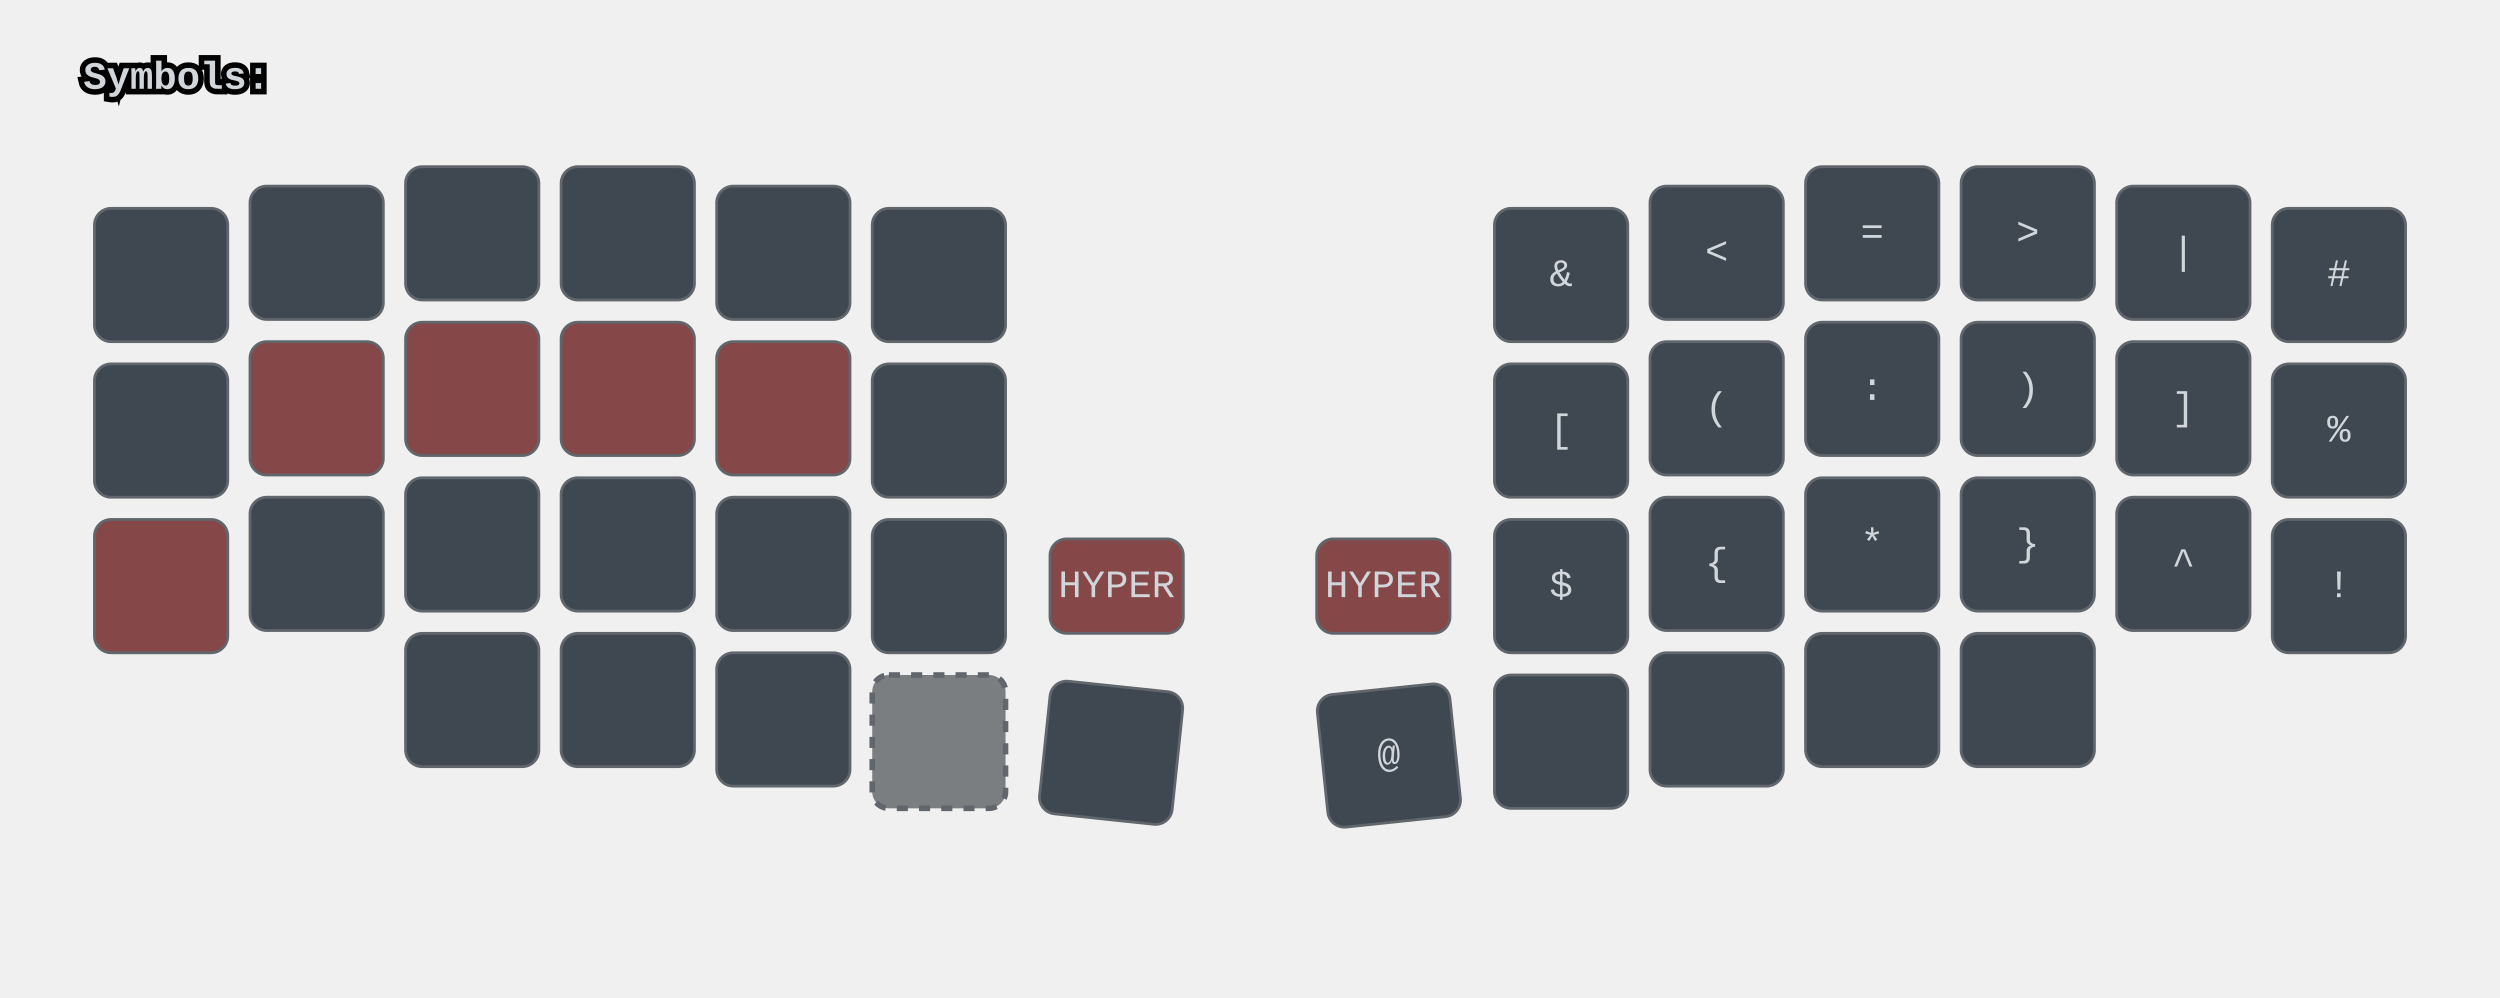
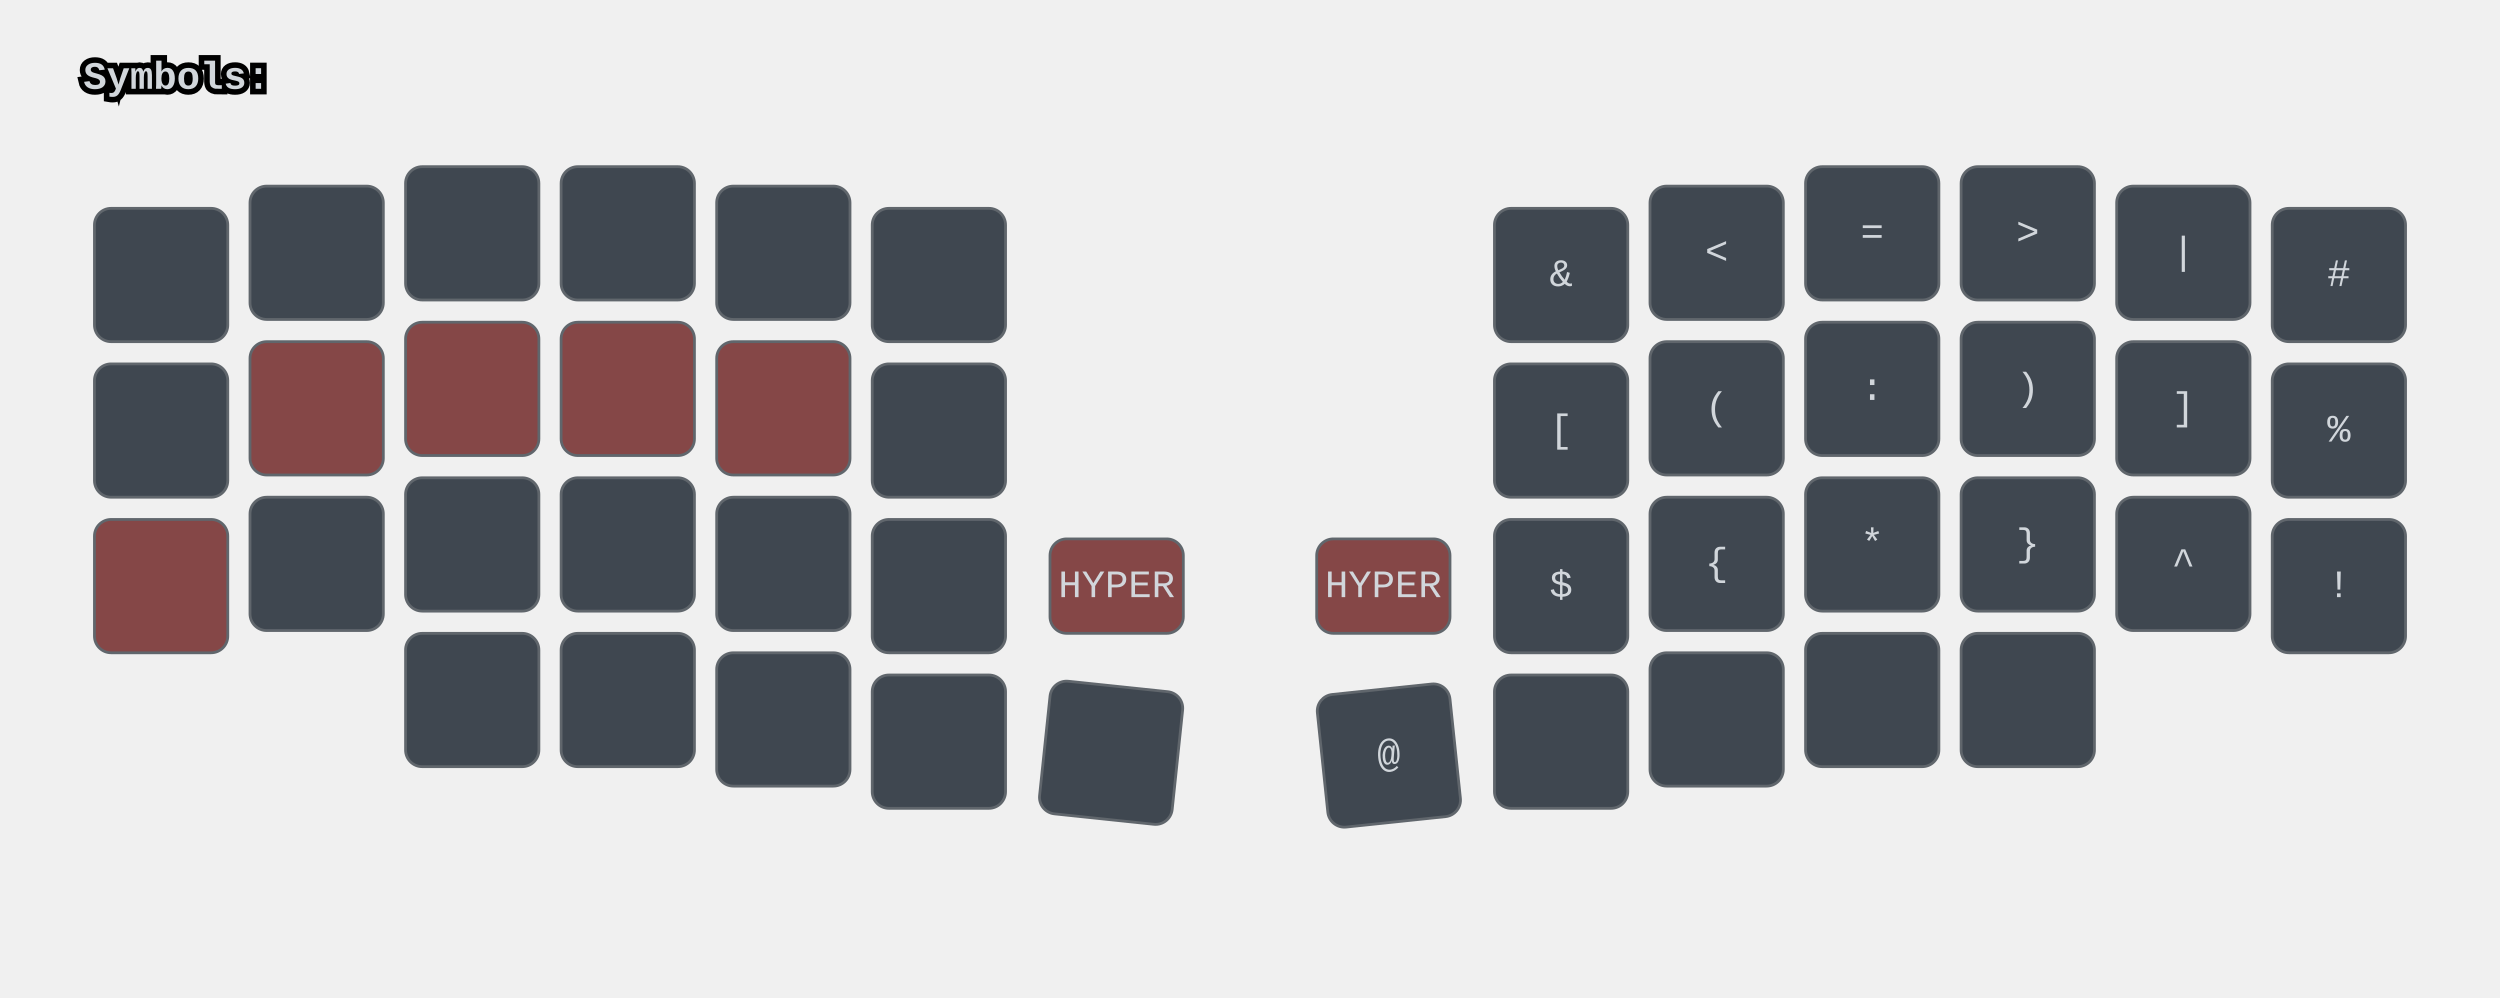
<svg xmlns="http://www.w3.org/2000/svg" xmlns:xlink="http://www.w3.org/1999/xlink" width="900" height="359" viewBox="0 0 900 359" class="keymap">
  <defs>/* start glyphs */
<svg id="mdi:apple-keyboard-caps">
      <svg id="mdi-apple-keyboard-caps" viewBox="0 0 24 24">
        <path d="M15,14V8H17.17L12,2.83L6.83,8H9V14H15M12,0L22,10H17V16H7V10H2L12,0M7,18H17V24H7V18M15,20H9V22H15V20Z" />
      </svg>
    </svg>
    <svg id="mdi:apple-keyboard-command">
      <svg id="mdi-apple-keyboard-command" viewBox="0 0 24 24">
        <path d="M6,2A4,4 0 0,1 10,6V8H14V6A4,4 0 0,1 18,2A4,4 0 0,1 22,6A4,4 0 0,1 18,10H16V14H18A4,4 0 0,1 22,18A4,4 0 0,1 18,22A4,4 0 0,1 14,18V16H10V18A4,4 0 0,1 6,22A4,4 0 0,1 2,18A4,4 0 0,1 6,14H8V10H6A4,4 0 0,1 2,6A4,4 0 0,1 6,2M16,18A2,2 0 0,0 18,20A2,2 0 0,0 20,18A2,2 0 0,0 18,16H16V18M14,10H10V14H14V10M6,16A2,2 0 0,0 4,18A2,2 0 0,0 6,20A2,2 0 0,0 8,18V16H6M8,6A2,2 0 0,0 6,4A2,2 0 0,0 4,6A2,2 0 0,0 6,8H8V6M18,8A2,2 0 0,0 20,6A2,2 0 0,0 18,4A2,2 0 0,0 16,6V8H18Z" />
      </svg>
    </svg>
    <svg id="mdi:apple-keyboard-control">
      <svg id="mdi-apple-keyboard-control" viewBox="0 0 24 24">
        <path d="M19.78,11.78L18.36,13.19L12,6.83L5.64,13.19L4.22,11.78L12,4L19.78,11.78Z" />
      </svg>
    </svg>
    <svg id="mdi:apple-keyboard-option">
      <svg id="mdi-apple-keyboard-option" viewBox="0 0 24 24">
        <path d="M3,4H9.11L16.15,18H21V20H14.88L7.84,6H3V4M14,4H21V6H14V4Z" />
      </svg>
    </svg>
    <svg id="mdi:apple-keyboard-shift">
      <svg id="mdi-apple-keyboard-shift" viewBox="0 0 24 24">
        <path d="M15,18V12H17.17L12,6.83L6.83,12H9V18H15M12,4L22,14H17V20H7V14H2L12,4Z" />
      </svg>
    </svg>
    <svg id="mdi:backspace">
      <svg id="mdi-backspace" viewBox="0 0 24 24">
        <path d="M22,3H7C6.31,3 5.77,3.35 5.41,3.88L0,12L5.41,20.11C5.77,20.64 6.31,21 7,21H22A2,2 0 0,0 24,19V5A2,2 0 0,0 22,3M19,15.59L17.59,17L14,13.41L10.41,17L9,15.59L12.59,12L9,8.41L10.41,7L14,10.59L17.59,7L19,8.41L15.41,12" />
      </svg>
    </svg>
    <svg id="mdi:backspace-reverse">
      <svg id="mdi-backspace-reverse" viewBox="0 0 24 24">
        <path d="M2,21H17C17.7,21 18.2,20.6 18.6,20.1L24,12L18.6,3.9C18.2,3.4 17.7,3 17,3H2A2,2 0 0,0 0,5V19A2,2 0 0,0 2,21M5,8.4L6.4,7L10,10.6L13.6,7L15,8.4L11.4,12L15,15.6L13.6,17L10,13.4L6.4,17L5,15.6L8.6,12" />
      </svg>
    </svg>
    <svg id="mdi:bluetooth-connect">
      <svg id="mdi-bluetooth-connect" viewBox="0 0 24 24">
        <path d="M19,10L17,12L19,14L21,12M14.88,16.29L13,18.17V14.41M13,5.83L14.88,7.71L13,9.58M17.71,7.71L12,2H11V9.58L6.41,5L5,6.41L10.59,12L5,17.58L6.41,19L11,14.41V22H12L17.71,16.29L13.41,12M7,12L5,10L3,12L5,14L7,12Z" />
      </svg>
    </svg>
    <svg id="mdi:bluetooth-off">
      <svg id="mdi-bluetooth-off" viewBox="0 0 24 24">
        <path d="M13,5.83L14.88,7.71L13.28,9.31L14.69,10.72L17.71,7.7L12,2H11V7.03L13,9.03M5.41,4L4,5.41L10.59,12L5,17.59L6.41,19L11,14.41V22H12L16.29,17.71L18.59,20L20,18.59M13,18.17V14.41L14.88,16.29" />
      </svg>
    </svg>
    <svg id="mdi:brightness-5">
      <svg id="mdi-brightness-5" viewBox="0 0 24 24">
        <path d="M12,18A6,6 0 0,1 6,12A6,6 0 0,1 12,6A6,6 0 0,1 18,12A6,6 0 0,1 12,18M20,15.31L23.31,12L20,8.69V4H15.31L12,0.69L8.69,4H4V8.69L0.69,12L4,15.31V20H8.69L12,23.31L15.31,20H20V15.31Z" />
      </svg>
    </svg>
    <svg id="mdi:brightness-7">
      <svg id="mdi-brightness-7" viewBox="0 0 24 24">
        <path d="M12,8A4,4 0 0,0 8,12A4,4 0 0,0 12,16A4,4 0 0,0 16,12A4,4 0 0,0 12,8M12,18A6,6 0 0,1 6,12A6,6 0 0,1 12,6A6,6 0 0,1 18,12A6,6 0 0,1 12,18M20,8.69V4H15.31L12,0.69L8.69,4H4V8.69L0.69,12L4,15.31V20H8.69L12,23.31L15.31,20H20V15.31L23.31,12L20,8.69Z" />
      </svg>
    </svg>
    <svg id="mdi:code-block-tags">
      <svg id="mdi-code-block-tags" viewBox="0 0 24 24">
        <path d="M5.59 3.41L7 4.82L3.82 8L7 11.18L5.59 12.6L1 8L5.59 3.41M11.41 3.41L16 8L11.41 12.6L10 11.18L13.18 8L10 4.82L11.41 3.41M22 6V18C22 19.11 21.11 20 20 20H4C2.9 20 2 19.11 2 18V14H4V18H20V6H17.03V4H20C21.11 4 22 4.89 22 6Z" />
      </svg>
    </svg>
    <svg id="mdi:content-copy">
      <svg id="mdi-content-copy" viewBox="0 0 24 24">
        <path d="M19,21H8V7H19M19,5H8A2,2 0 0,0 6,7V21A2,2 0 0,0 8,23H19A2,2 0 0,0 21,21V7A2,2 0 0,0 19,5M16,1H4A2,2 0 0,0 2,3V17H4V3H16V1Z" />
      </svg>
    </svg>
    <svg id="mdi:content-cut">
      <svg id="mdi-content-cut" viewBox="0 0 24 24">
        <path d="M19,3L13,9L15,11L22,4V3M12,12.5A0.5,0.5 0 0,1 11.5,12A0.5,0.5 0 0,1 12,11.5A0.5,0.5 0 0,1 12.5,12A0.5,0.5 0 0,1 12,12.5M6,20A2,2 0 0,1 4,18C4,16.89 4.9,16 6,16A2,2 0 0,1 8,18C8,19.11 7.1,20 6,20M6,8A2,2 0 0,1 4,6C4,4.89 4.9,4 6,4A2,2 0 0,1 8,6C8,7.11 7.1,8 6,8M9.64,7.64C9.87,7.14 10,6.59 10,6A4,4 0 0,0 6,2A4,4 0 0,0 2,6A4,4 0 0,0 6,10C6.59,10 7.14,9.87 7.64,9.64L10,12L7.64,14.36C7.14,14.13 6.59,14 6,14A4,4 0 0,0 2,18A4,4 0 0,0 6,22A4,4 0 0,0 10,18C10,17.41 9.87,16.86 9.64,16.36L12,14L19,21H22V20L9.64,7.64Z" />
      </svg>
    </svg>
    <svg id="mdi:content-paste">
      <svg id="mdi-content-paste" viewBox="0 0 24 24">
        <path d="M19,20H5V4H7V7H17V4H19M12,2A1,1 0 0,1 13,3A1,1 0 0,1 12,4A1,1 0 0,1 11,3A1,1 0 0,1 12,2M19,2H14.82C14.4,0.84 13.3,0 12,0C10.7,0 9.6,0.84 9.18,2H5A2,2 0 0,0 3,4V20A2,2 0 0,0 5,22H19A2,2 0 0,0 21,20V4A2,2 0 0,0 19,2Z" />
      </svg>
    </svg>
    <svg id="mdi:dock-window">
      <svg id="mdi-dock-window" viewBox="0 0 24 24">
        <path d="M18 18V20H4A2 2 0 0 1 2 18V8H4V18M22 6V14A2 2 0 0 1 20 16H8A2 2 0 0 1 6 14V6A2 2 0 0 1 8 4H20A2 2 0 0 1 22 6M20 6H8V14H20Z" />
      </svg>
    </svg>
    <svg id="mdi:folder-search-outline">
      <svg id="mdi-folder-search-outline" viewBox="0 0 24 24">
        <path d="M16.5,12C19,12 21,14 21,16.5C21,17.38 20.75,18.21 20.31,18.9L23.39,22L22,23.39L18.88,20.32C18.19,20.75 17.37,21 16.5,21C14,21 12,19 12,16.5C12,14 14,12 16.5,12M16.5,14A2.5,2.5 0 0,0 14,16.5A2.5,2.5 0 0,0 16.5,19A2.5,2.5 0 0,0 19,16.5A2.5,2.5 0 0,0 16.5,14M19,8H3V18H10.17C10.34,18.72 10.63,19.39 11,20H3C1.89,20 1,19.1 1,18V6C1,4.89 1.89,4 3,4H9L11,6H19A2,2 0 0,1 21,8V11.81C20.42,11.26 19.75,10.81 19,10.5V8Z" />
      </svg>
    </svg>
    <svg id="mdi:format-letter-ends-with">
      <svg id="mdi-format-letter-ends-with" viewBox="0 0 24 24">
        <path d="M11.14 4L6.43 16H8.36L9.32 13.43H14.67L15.64 16H17.57L12.86 4M12 6.29L14.03 11.71H9.96M20 14V18H2V20H22V14Z" />
      </svg>
    </svg>
    <svg id="mdi:format-letter-starts-with">
      <svg id="mdi-format-letter-starts-with" viewBox="0 0 24 24">
        <path d="M11.14 4L6.43 16H8.36L9.32 13.43H14.67L15.64 16H17.57L12.86 4M12 6.29L14.03 11.71H9.96M4 18V15H2V20H22V18Z" />
      </svg>
    </svg>
    <svg id="mdi:format-pilcrow-arrow-left">
      <svg id="mdi-format-pilcrow-arrow-left" viewBox="0 0 24 24">
        <path d="M8,17V14L4,18L8,22V19H20V17M10,10V15H12V4H14V15H16V4H18V2H10A4,4 0 0,0 6,6A4,4 0 0,0 10,10Z" />
      </svg>
    </svg>
    <svg id="mdi:format-pilcrow-arrow-right">
      <svg id="mdi-format-pilcrow-arrow-right" viewBox="0 0 24 24">
        <path d="M21,18L17,14V17H5V19H17V22M9,10V15H11V4H13V15H15V4H17V2H9A4,4 0 0,0 5,6A4,4 0 0,0 9,10Z" />
      </svg>
    </svg>
    <svg id="mdi:keyboard-return">
      <svg id="mdi-keyboard-return" viewBox="0 0 24 24">
        <path d="M19,7V11H5.83L9.41,7.41L8,6L2,12L8,18L9.41,16.58L5.83,13H21V7H19Z" />
      </svg>
    </svg>
    <svg id="mdi:keyboard-space">
      <svg id="mdi-keyboard-space" viewBox="0 0 24 24">
        <path d="M3 15H5V19H19V15H21V19C21 20.1 20.1 21 19 21H5C3.9 21 3 20.1 3 19V15Z" />
      </svg>
    </svg>
    <svg id="mdi:keyboard-tab">
      <svg id="mdi-keyboard-tab" viewBox="0 0 24 24">
        <path d="M20,18H22V6H20M11.59,7.41L15.17,11H1V13H15.17L11.59,16.58L13,18L19,12L13,6L11.59,7.41Z" />
      </svg>
    </svg>
    <svg id="mdi:keyboard-variant">
      <svg id="mdi-keyboard-variant" viewBox="0 0 24 24">
        <path d="M6,16H18V18H6V16M6,13V15H2V13H6M7,15V13H10V15H7M11,15V13H13V15H11M14,15V13H17V15H14M18,15V13H22V15H18M2,10H5V12H2V10M19,12V10H22V12H19M18,12H16V10H18V12M8,12H6V10H8V12M12,12H9V10H12V12M15,12H13V10H15V12M2,9V7H4V9H2M5,9V7H7V9H5M8,9V7H10V9H8M11,9V7H13V9H11M14,9V7H16V9H14M17,9V7H22V9H17Z" />
      </svg>
    </svg>
    <svg id="mdi:lightbulb-off-outline">
      <svg id="mdi-lightbulb-off-outline" viewBox="0 0 24 24">
        <path d="M12,2C9.76,2 7.78,3.05 6.5,4.68L7.93,6.11C8.84,4.84 10.32,4 12,4A5,5 0 0,1 17,9C17,10.68 16.16,12.16 14.89,13.06L16.31,14.5C17.94,13.21 19,11.24 19,9A7,7 0 0,0 12,2M3.28,4L2,5.27L5.04,8.3C5,8.53 5,8.76 5,9C5,11.38 6.19,13.47 8,14.74V17A1,1 0 0,0 9,18H14.73L18.73,22L20,20.72L3.28,4M7.23,10.5L12.73,16H10V13.58C8.68,13 7.66,11.88 7.23,10.5M9,20V21A1,1 0 0,0 10,22H14A1,1 0 0,0 15,21V20H9Z" />
      </svg>
    </svg>
    <svg id="mdi:lightbulb-on-20">
      <svg id="mdi-lightbulb-on-20" viewBox="0 0 24 24">
        <path d="M1 11H4V13H1V11M4.9 3.5L3.5 4.9L5.6 7L7 5.6L4.9 3.5M13 1H11V4H13V1M20 11V13H23V11H20M10 22C10 22.6 10.4 23 11 23H13C13.6 23 14 22.6 14 22V21H10V22M19.1 3.5L17 5.6L18.4 7L20.5 4.9L19.1 3.5M18 12C18 14.2 16.8 16.2 15 17.2V19C15 19.6 14.6 20 14 20H10C9.4 20 9 19.6 9 19V17.2C7.2 16.2 6 14.2 6 12C6 8.7 8.7 6 12 6S18 8.7 18 12M16 12C16 9.79 14.21 8 12 8S8 9.79 8 12 9.79 16 12 16 16 14.21 16 12Z" />
      </svg>
    </svg>
    <svg id="mdi:lightbulb-on-90">
      <svg id="mdi-lightbulb-on-90" viewBox="0 0 24 24">
        <path d="M7 5.6L5.6 7L3.5 4.9L4.9 3.5L7 5.6M10 22C10 22.6 10.4 23 11 23H13C13.6 23 14 22.6 14 22V21H10V22M1 13H4V11H1V13M13 1H11V4H13V1M20 11V13H23V11H20M19.1 3.5L17 5.6L18.4 7L20.5 4.9L19.1 3.5M18 12C18 14.2 16.8 16.2 15 17.2V19C15 19.6 14.6 20 14 20H10C9.4 20 9 19.6 9 19V17.2C7.2 16.2 6 14.2 6 12C6 8.7 8.7 6 12 6S18 8.7 18 12M12 8C11 8 10.09 8.38 9.39 9H14.61C13.91 8.38 13 8 12 8Z" />
      </svg>
    </svg>
    <svg id="mdi:lock-outline">
      <svg id="mdi-lock-outline" viewBox="0 0 24 24">
        <path d="M12,17C10.89,17 10,16.1 10,15C10,13.89 10.89,13 12,13A2,2 0 0,1 14,15A2,2 0 0,1 12,17M18,20V10H6V20H18M18,8A2,2 0 0,1 20,10V20A2,2 0 0,1 18,22H6C4.89,22 4,21.1 4,20V10C4,8.89 4.89,8 6,8H7V6A5,5 0 0,1 12,1A5,5 0 0,1 17,6V8H18M12,3A3,3 0 0,0 9,6V8H15V6A3,3 0 0,0 12,3Z" />
      </svg>
    </svg>
    <svg id="mdi:mouse">
      <svg id="mdi-mouse" viewBox="0 0 24 24">
        <path d="M11,1.07C7.05,1.56 4,4.92 4,9H11M4,15A8,8 0 0,0 12,23A8,8 0 0,0 20,15V11H4M13,1.07V9H20C20,4.92 16.94,1.56 13,1.07Z" />
      </svg>
    </svg>
    <svg id="mdi:mouse-left-click-outline">
      <svg id="mdi-mouse-left-click-outline" viewBox="0 0 24 24">
        <path d="M13 9V1.07C13.7 1.16 14.37 1.33 15 1.59C17.33 2.53 19.11 4.53 19.75 7C19.91 7.64 20 8.31 20 9H13M17.66 7C17.18 5.65 16.23 4.5 15 3.81V7H17.66M6 15V13H18V15C18 16.59 17.37 18.12 16.24 19.24C15.12 20.37 13.59 21 12 21C10.41 21 8.88 20.37 7.76 19.24C6.63 18.12 6 16.59 6 15M4 15C4 17.12 4.84 19.16 6.34 20.66C7.84 22.16 9.88 23 12 23C14.12 23 16.16 22.16 17.66 20.66C19.16 19.16 20 17.12 20 15V11H4V15M11 9V1.07C7.06 1.56 4 4.92 4 9H11Z" />
      </svg>
    </svg>
    <svg id="mdi:mouse-right-click-outline">
      <svg id="mdi-mouse-right-click-outline" viewBox="0 0 24 24">
        <path d="M13 9V1.07C16.94 1.56 20 4.92 20 9H13M11 9V1.07C10.3 1.16 9.63 1.33 9 1.59C6.67 2.53 4.89 4.53 4.25 7C4.09 7.64 4 8.31 4 9H11M6.34 7C6.82 5.65 7.78 4.5 9 3.81V7H6.34M6 15V13H18V15C18 16.59 17.37 18.12 16.24 19.24C15.12 20.37 13.59 21 12 21C10.41 21 8.88 20.37 7.76 19.24C6.63 18.12 6 16.59 6 15M4 15C4 17.12 4.84 19.16 6.34 20.66C7.84 22.16 9.88 23 12 23C14.12 23 16.16 22.16 17.66 20.66C19.16 19.16 20 17.12 20 15V11H4V15Z" />
      </svg>
    </svg>
    <svg id="mdi:numeric-1-box-multiple-outline">
      <svg id="mdi-numeric-1-box-multiple-outline" viewBox="0 0 24 24">
        <path d="M21,17H7V3H21M21,1H7A2,2 0 0,0 5,3V17A2,2 0 0,0 7,19H21A2,2 0 0,0 23,17V3A2,2 0 0,0 21,1M14,15H16V5H12V7H14M3,5H1V21A2,2 0 0,0 3,23H19V21H3V5Z" />
      </svg>
    </svg>
    <svg id="mdi:numeric-2-box-multiple-outline">
      <svg id="mdi-numeric-2-box-multiple-outline" viewBox="0 0 24 24">
        <path d="M17,13H13V11H15A2,2 0 0,0 17,9V7C17,5.89 16.1,5 15,5H11V7H15V9H13A2,2 0 0,0 11,11V15H17M21,17H7V3H21M21,1H7A2,2 0 0,0 5,3V17A2,2 0 0,0 7,19H21A2,2 0 0,0 23,17V3A2,2 0 0,0 21,1M3,5H1V21A2,2 0 0,0 3,23H19V21H3V5Z" />
      </svg>
    </svg>
    <svg id="mdi:numeric-3-box-multiple-outline">
      <svg id="mdi-numeric-3-box-multiple-outline" viewBox="0 0 24 24">
        <path d="M17,13V11.5A1.5,1.5 0 0,0 15.5,10A1.5,1.5 0 0,0 17,8.5V7C17,5.89 16.1,5 15,5H11V7H15V9H13V11H15V13H11V15H15A2,2 0 0,0 17,13M3,5H1V21A2,2 0 0,0 3,23H19V21H3M21,17H7V3H21M21,1H7A2,2 0 0,0 5,3V17A2,2 0 0,0 7,19H21A2,2 0 0,0 23,17V3A2,2 0 0,0 21,1Z" />
      </svg>
    </svg>
    <svg id="mdi:numeric-4-box-multiple-outline">
      <svg id="mdi-numeric-4-box-multiple-outline" viewBox="0 0 24 24">
        <path d="M21,17H7V3H21M21,1H7A2,2 0 0,0 5,3V17A2,2 0 0,0 7,19H21A2,2 0 0,0 23,17V3A2,2 0 0,0 21,1M15,15H17V5H15V9H13V5H11V11H15M3,5H1V21A2,2 0 0,0 3,23H19V21H3V5Z" />
      </svg>
    </svg>
    <svg id="mdi:numeric-5-box-multiple-outline">
      <svg id="mdi-numeric-5-box-multiple-outline" viewBox="0 0 24 24">
        <path d="M17,13V11C17,9.89 16.1,9 15,9H13V7H17V5H11V11H15V13H11V15H15A2,2 0 0,0 17,13M3,5H1V21A2,2 0 0,0 3,23H19V21H3M21,17H7V3H21M21,1H7A2,2 0 0,0 5,3V17A2,2 0 0,0 7,19H21A2,2 0 0,0 23,17V3A2,2 0 0,0 21,1Z" />
      </svg>
    </svg>
    <svg id="mdi:numeric-6-box-multiple-outline">
      <svg id="mdi-numeric-6-box-multiple-outline" viewBox="0 0 24 24">
        <path d="M13,11H15V13H13M13,15H15A2,2 0 0,0 17,13V11C17,9.89 16.1,9 15,9H13V7H17V5H13A2,2 0 0,0 11,7V13C11,14.11 11.9,15 13,15M21,17H7V3H21M21,1H7A2,2 0 0,0 5,3V17A2,2 0 0,0 7,19H21A2,2 0 0,0 23,17V3A2,2 0 0,0 21,1M3,5H1V21A2,2 0 0,0 3,23H19V21H3V5Z" />
      </svg>
    </svg>
    <svg id="mdi:numeric-7-box-multiple-outline">
      <svg id="mdi-numeric-7-box-multiple-outline" viewBox="0 0 24 24">
        <path d="M13,15L17,7V5H11V7H15L11,15M21,17H7V3H21M21,1H7A2,2 0 0,0 5,3V17A2,2 0 0,0 7,19H21A2,2 0 0,0 23,17V3A2,2 0 0,0 21,1M3,5H1V21A2,2 0 0,0 3,23H19V21H3V5Z" />
      </svg>
    </svg>
    <svg id="mdi:numeric-8-box-multiple-outline">
      <svg id="mdi-numeric-8-box-multiple-outline" viewBox="0 0 24 24">
        <path d="M13,11H15V13H13M13,7H15V9H13M13,15H15A2,2 0 0,0 17,13V11.5A1.5,1.5 0 0,0 15.5,10A1.5,1.5 0 0,0 17,8.5V7C17,5.89 16.1,5 15,5H13A2,2 0 0,0 11,7V8.5A1.5,1.5 0 0,0 12.5,10A1.5,1.5 0 0,0 11,11.5V13C11,14.11 11.9,15 13,15M21,17H7V3H21M21,1H7A2,2 0 0,0 5,3V17A2,2 0 0,0 7,19H21A2,2 0 0,0 23,17V3A2,2 0 0,0 21,1M3,5H1V21A2,2 0 0,0 3,23H19V21H3V5Z" />
      </svg>
    </svg>
    <svg id="mdi:play-pause">
      <svg id="mdi-play-pause" viewBox="0 0 24 24">
        <path d="M3,5V19L11,12M13,19H16V5H13M18,5V19H21V5" />
      </svg>
    </svg>
    <svg id="mdi:power">
      <svg id="mdi-power" viewBox="0 0 24 24">
        <path d="M16.56,5.44L15.11,6.89C16.84,7.94 18,9.83 18,12A6,6 0 0,1 12,18A6,6 0 0,1 6,12C6,9.83 7.16,7.94 8.88,6.88L7.44,5.44C5.36,6.88 4,9.28 4,12A8,8 0 0,0 12,20A8,8 0 0,0 20,12C20,9.28 18.64,6.88 16.56,5.44M13,3H11V13H13" />
      </svg>
    </svg>
    <svg id="mdi:power-plug-outline">
      <svg id="mdi-power-plug-outline" viewBox="0 0 24 24">
        <path d="M16 7V3H14V7H10V3H8V7C7 7 6 8 6 9V14.5L9.5 18V21H14.5V18L18 14.5V9C18 8 17 7 16 7M16 13.67L13.09 16.59L12.67 17H11.33L10.92 16.59L8 13.67V9.09C8 9.06 8.06 9 8.09 9H15.92C15.95 9 16 9.06 16 9.09V13.67Z" />
      </svg>
    </svg>
    <svg id="mdi:redo">
      <svg id="mdi-redo" viewBox="0 0 24 24">
        <path d="M18.4,10.6C16.55,9 14.15,8 11.5,8C6.85,8 2.92,11.03 1.54,15.22L3.9,16C4.95,12.81 7.95,10.5 11.5,10.5C13.45,10.5 15.23,11.22 16.62,12.38L13,16H22V7L18.4,10.6Z" />
      </svg>
    </svg>
    <svg id="mdi:restart">
      <svg id="mdi-restart" viewBox="0 0 24 24">
        <path d="M12,4C14.1,4 16.1,4.8 17.6,6.3C20.7,9.4 20.7,14.5 17.6,17.6C15.8,19.5 13.3,20.2 10.9,19.9L11.4,17.9C13.1,18.1 14.9,17.5 16.2,16.2C18.5,13.9 18.5,10.1 16.2,7.7C15.1,6.6 13.5,6 12,6V10.6L7,5.6L12,0.6V4M6.3,17.6C3.7,15 3.3,11 5.1,7.9L6.6,9.4C5.5,11.6 5.9,14.4 7.8,16.2C8.3,16.7 8.9,17.1 9.6,17.4L9,19.4C8,19 7.1,18.4 6.3,17.6Z" />
      </svg>
    </svg>
    <svg id="mdi:skip-backward">
      <svg id="mdi-skip-backward" viewBox="0 0 24 24">
        <path d="M20,5V19L13,12M6,5V19H4V5M13,5V19L6,12" />
      </svg>
    </svg>
    <svg id="mdi:skip-forward">
      <svg id="mdi-skip-forward" viewBox="0 0 24 24">
        <path d="M4,5V19L11,12M18,5V19H20V5M11,5V19L18,12" />
      </svg>
    </svg>
    <svg id="mdi:stop">
      <svg id="mdi-stop" viewBox="0 0 24 24">
        <path d="M18,18H6V6H18V18Z" />
      </svg>
    </svg>
    <svg id="mdi:undo">
      <svg id="mdi-undo" viewBox="0 0 24 24">
        <path d="M12.5,8C9.85,8 7.45,9 5.6,10.6L2,7V16H11L7.38,12.38C8.77,11.22 10.54,10.5 12.5,10.5C16.04,10.5 19.05,12.81 20.1,16L22.47,15.22C21.08,11.03 17.15,8 12.5,8Z" />
      </svg>
    </svg>
    <svg id="mdi:unfold-more-horizontal">
      <svg id="mdi-unfold-more-horizontal" viewBox="0 0 24 24">
        <path d="M12,18.17L8.83,15L7.42,16.41L12,21L16.59,16.41L15.17,15M12,5.83L15.17,9L16.58,7.59L12,3L7.41,7.59L8.83,9L12,5.83Z" />
      </svg>
    </svg>
    <svg id="mdi:unfold-more-vertical">
      <svg id="mdi-unfold-more-vertical" viewBox="0 0 24 24">
        <path d="M18.17,12L15,8.83L16.41,7.41L21,12L16.41,16.58L15,15.17L18.17,12M5.83,12L9,15.17L7.59,16.59L3,12L7.59,7.42L9,8.83L5.83,12Z" />
      </svg>
    </svg>
    <svg id="mdi:usb">
      <svg id="mdi-usb" viewBox="0 0 24 24">
        <path d="M15,7V11H16V13H13V5H15L12,1L9,5H11V13H8V10.93C8.7,10.56 9.2,9.85 9.2,9C9.2,7.78 8.21,6.8 7,6.8C5.78,6.8 4.8,7.78 4.8,9C4.8,9.85 5.3,10.56 6,10.93V13A2,2 0 0,0 8,15H11V18.05C10.29,18.41 9.8,19.15 9.8,20A2.2,2.2 0 0,0 12,22.2A2.2,2.2 0 0,0 14.2,20C14.2,19.15 13.71,18.41 13,18.05V15H16A2,2 0 0,0 18,13V11H19V7H15Z" />
      </svg>
    </svg>
    <svg id="mdi:view-dashboard-outline">
      <svg id="mdi-view-dashboard-outline" viewBox="0 0 24 24">
        <path d="M19,5V7H15V5H19M9,5V11H5V5H9M19,13V19H15V13H19M9,17V19H5V17H9M21,3H13V9H21V3M11,3H3V13H11V3M21,11H13V21H21V11M11,15H3V21H11V15Z" />
      </svg>
    </svg>
    <svg id="mdi:volume-minus">
      <svg id="mdi-volume-minus" viewBox="0 0 24 24">
        <path d="M3,9H7L12,4V20L7,15H3V9M14,11H22V13H14V11Z" />
      </svg>
    </svg>
    <svg id="mdi:volume-off">
      <svg id="mdi-volume-off" viewBox="0 0 24 24">
        <path d="M12,4L9.91,6.09L12,8.18M4.27,3L3,4.27L7.73,9H3V15H7L12,20V13.27L16.25,17.53C15.58,18.04 14.83,18.46 14,18.7V20.77C15.38,20.45 16.63,19.82 17.68,18.96L19.73,21L21,19.73L12,10.73M19,12C19,12.94 18.8,13.82 18.46,14.64L19.97,16.15C20.62,14.91 21,13.5 21,12C21,7.72 18,4.14 14,3.23V5.29C16.89,6.15 19,8.83 19,12M16.5,12C16.5,10.23 15.5,8.71 14,7.97V10.18L16.45,12.63C16.5,12.43 16.5,12.21 16.5,12Z" />
      </svg>
    </svg>
    <svg id="mdi:volume-plus">
      <svg id="mdi-volume-plus" viewBox="0 0 24 24">
        <path d="M3,9H7L12,4V20L7,15H3V9M14,11H17V8H19V11H22V13H19V16H17V13H14V11Z" />
      </svg>
    </svg>
    <svg id="mdi:web">
      <svg id="mdi-web" viewBox="0 0 24 24">
        <path d="M16.36,14C16.44,13.34 16.5,12.68 16.5,12C16.5,11.32 16.44,10.66 16.36,10H19.74C19.9,10.64 20,11.31 20,12C20,12.69 19.9,13.36 19.74,14M14.59,19.56C15.19,18.45 15.65,17.25 15.97,16H18.92C17.96,17.65 16.43,18.93 14.59,19.56M14.34,14H9.66C9.56,13.34 9.5,12.68 9.5,12C9.5,11.32 9.56,10.65 9.66,10H14.34C14.43,10.65 14.5,11.32 14.5,12C14.5,12.68 14.43,13.34 14.34,14M12,19.96C11.17,18.76 10.5,17.43 10.09,16H13.91C13.5,17.43 12.83,18.76 12,19.96M8,8H5.08C6.03,6.34 7.57,5.06 9.4,4.44C8.8,5.55 8.35,6.75 8,8M5.08,16H8C8.35,17.25 8.8,18.45 9.4,19.56C7.57,18.93 6.03,17.65 5.08,16M4.26,14C4.1,13.36 4,12.69 4,12C4,11.31 4.1,10.64 4.26,10H7.64C7.56,10.66 7.5,11.32 7.5,12C7.5,12.68 7.56,13.34 7.64,14M12,4.03C12.83,5.23 13.5,6.57 13.91,8H10.09C10.5,6.57 11.17,5.23 12,4.03M18.92,8H15.97C15.65,6.75 15.19,5.55 14.59,4.44C16.43,5.07 17.96,6.34 18.92,8M12,2C6.47,2 2,6.5 2,12A10,10 0 0,0 12,22A10,10 0 0,0 22,12A10,10 0 0,0 12,2Z" />
      </svg>
    </svg>
    <svg id="mdi:window-maximize">
      <svg id="mdi-window-maximize" viewBox="0 0 24 24">
        <path d="M4,4H20V20H4V4M6,8V18H18V8H6Z" />
      </svg>
    </svg>
    <svg id="mdi:window-restore">
      <svg id="mdi-window-restore" viewBox="0 0 24 24">
        <path d="M4,8H8V4H20V16H16V20H4V8M16,8V14H18V6H10V8H16M6,12V18H14V12H6Z" />
      </svg>
    </svg>
  </defs>/* end glyphs */
<style>/* inherit to force styles through use tags */
svg path {
    fill: inherit;
}

/* font and background color specifications */
svg.keymap {
    font-family: SFMono-Regular,Consolas,Liberation Mono,Menlo,monospace;
    font-size: 14px;
    font-kerning: normal;
    text-rendering: optimizeLegibility;
    fill: #24292e;
}

/* default key styling */
rect.key {
    fill: #f6f8fa;
}

rect.key, rect.combo {
    stroke: #c9cccf;
    stroke-width: 1;
}

/* default key side styling, only used is draw_key_sides is set */
rect.side {
    filter: brightness(90%);
}

/* color accent for combo boxes */
rect.combo, rect.combo-separate {
    fill: #cdf;
}

/* color accent for held keys */
rect.held, rect.combo.held {
    fill: #fdd;
}

/* color accent for ghost (optional) keys */
rect.ghost, rect.combo.ghost {
    stroke-dasharray: 4, 4;
    stroke-width: 2;
}

text {
    text-anchor: middle;
    dominant-baseline: middle;
}

/* styling for layer labels */
text.label {
    font-weight: bold;
    text-anchor: start;
    stroke: white;
    stroke-width: 4;
    paint-order: stroke;
}

/* styling for optional footer */
text.footer {
    text-anchor: end;
    dominant-baseline: auto;
    stroke: white;
    stroke-width: 4;
    paint-order: stroke;
}

/* styling for combo tap, and key non-tap label text */
text.combo, text.hold, text.shifted, text.left, text.right, text.tl, text.tr, text.bl, text.br {
    font-size: 11px;
}

text.hold, text.bl, text.br {
    text-anchor: middle;
    dominant-baseline: auto;
}

text.shifted, text.tl, text.tr {
    text-anchor: middle;
    dominant-baseline: hanging;
}

text.left, text.tl, text.bl {
    text-anchor: start;
}

text.right, text.tr, text.br {
    text-anchor: end;
}

text.layer-activator {
    text-decoration: underline;
}

/* styling for hold/shifted label text in combo box */
text.combo.hold, text.combo.shifted, text.combo.left, text.combo.right {
    font-size: 8px;
}

/* lighter symbol for transparent keys */
text.trans {
    fill: #7b7e81;
}

/* styling for combo dendrons */
path.combo {
    stroke-width: 1;
    stroke: gray;
    fill: none;
}

/* Start Tabler Icons Cleanup */
/* cannot use height/width with glyphs */
.icon-tabler &gt; path {
    fill: inherit;
    stroke: inherit;
    stroke-width: 2;
}
/* hide tabler's default box */
.icon-tabler &gt; path[stroke="none"][fill="none"] {
    visibility: hidden;
}
/* End Tabler Icons Cleanup */

svg.keymap { fill: #d1d6db; }
rect.key { fill: #3f4750; }
rect.key, rect.combo { stroke: #60666c; }
rect.combo, rect.combo-separate { fill: #1f3d7a; }
rect.held, rect.combo.held { fill: #854747; }
text.label, text.footer { stroke: black; }
text.trans { fill: #7e8184; }
path.combo { stroke: #7f7f7f; }

rect.ghost { fill: #7b7e81; }
</style>
  <g transform="translate(30, 0)" class="layer-Symbols">
    <text x="0" y="28" class="label" id="Symbols">Symbols:</text>
    <g transform="translate(0, 56)">
      <g transform="translate(28, 43)" class="key keypos-0">
        <rect rx="6" ry="6" x="-24" y="-24" width="48" height="48" class="key" />
      </g>
      <g transform="translate(84, 35)" class="key keypos-1">
        <rect rx="6" ry="6" x="-24" y="-24" width="48" height="48" class="key" />
      </g>
      <g transform="translate(140, 28)" class="key keypos-2">
        <rect rx="6" ry="6" x="-24" y="-24" width="48" height="48" class="key" />
      </g>
      <g transform="translate(196, 28)" class="key keypos-3">
        <rect rx="6" ry="6" x="-24" y="-24" width="48" height="48" class="key" />
      </g>
      <g transform="translate(252, 35)" class="key keypos-4">
        <rect rx="6" ry="6" x="-24" y="-24" width="48" height="48" class="key" />
      </g>
      <g transform="translate(308, 43)" class="key keypos-5">
        <rect rx="6" ry="6" x="-24" y="-24" width="48" height="48" class="key" />
      </g>
      <g transform="translate(532, 43)" class="key keypos-6">
        <rect rx="6" ry="6" x="-24" y="-24" width="48" height="48" class="key" />
        <text x="0" y="0" class="key tap">&amp;</text>
      </g>
      <g transform="translate(588, 35)" class="key keypos-7">
        <rect rx="6" ry="6" x="-24" y="-24" width="48" height="48" class="key" />
        <text x="0" y="0" class="key tap">&lt;</text>
      </g>
      <g transform="translate(644, 28)" class="key keypos-8">
        <rect rx="6" ry="6" x="-24" y="-24" width="48" height="48" class="key" />
        <text x="0" y="0" class="key tap">=</text>
      </g>
      <g transform="translate(700, 28)" class="key keypos-9">
        <rect rx="6" ry="6" x="-24" y="-24" width="48" height="48" class="key" />
        <text x="0" y="0" class="key tap">&gt;</text>
      </g>
      <g transform="translate(756, 35)" class="key keypos-10">
        <rect rx="6" ry="6" x="-24" y="-24" width="48" height="48" class="key" />
        <text x="0" y="0" class="key tap">|</text>
      </g>
      <g transform="translate(812, 43)" class="key keypos-11">
        <rect rx="6" ry="6" x="-24" y="-24" width="48" height="48" class="key" />
        <text x="0" y="0" class="key tap">#</text>
      </g>
      <g transform="translate(28, 99)" class="key keypos-12">
        <rect rx="6" ry="6" x="-24" y="-24" width="48" height="48" class="key" />
      </g>
      <g transform="translate(84, 91)" class="key held keypos-13">
        <rect rx="6" ry="6" x="-24" y="-24" width="48" height="48" class="key held" />
        <use href="#mdi:apple-keyboard-command" xlink:href="#mdi:apple-keyboard-command" x="-7" y="-7" height="14" width="14.0" class="key held tap glyph mdi:apple-keyboard-command" />
      </g>
      <g transform="translate(140, 84)" class="key held keypos-14">
        <rect rx="6" ry="6" x="-24" y="-24" width="48" height="48" class="key held" />
        <use href="#mdi:apple-keyboard-option" xlink:href="#mdi:apple-keyboard-option" x="-7" y="-7" height="14" width="14.0" class="key held tap glyph mdi:apple-keyboard-option" />
      </g>
      <g transform="translate(196, 84)" class="key held keypos-15">
        <rect rx="6" ry="6" x="-24" y="-24" width="48" height="48" class="key held" />
        <use href="#mdi:apple-keyboard-control" xlink:href="#mdi:apple-keyboard-control" x="-7" y="-7" height="14" width="14.0" class="key held tap glyph mdi:apple-keyboard-control" />
      </g>
      <g transform="translate(252, 91)" class="key held keypos-16">
        <rect rx="6" ry="6" x="-24" y="-24" width="48" height="48" class="key held" />
        <use href="#mdi:apple-keyboard-shift" xlink:href="#mdi:apple-keyboard-shift" x="-7" y="-7" height="14" width="14.0" class="key held tap glyph mdi:apple-keyboard-shift" />
      </g>
      <g transform="translate(308, 99)" class="key keypos-17">
        <rect rx="6" ry="6" x="-24" y="-24" width="48" height="48" class="key" />
      </g>
      <g transform="translate(532, 99)" class="key keypos-18">
        <rect rx="6" ry="6" x="-24" y="-24" width="48" height="48" class="key" />
        <text x="0" y="0" class="key tap">[</text>
      </g>
      <g transform="translate(588, 91)" class="key keypos-19">
        <rect rx="6" ry="6" x="-24" y="-24" width="48" height="48" class="key" />
        <text x="0" y="0" class="key tap">(</text>
      </g>
      <g transform="translate(644, 84)" class="key keypos-20">
        <rect rx="6" ry="6" x="-24" y="-24" width="48" height="48" class="key" />
        <text x="0" y="0" class="key tap">:</text>
      </g>
      <g transform="translate(700, 84)" class="key keypos-21">
        <rect rx="6" ry="6" x="-24" y="-24" width="48" height="48" class="key" />
        <text x="0" y="0" class="key tap">)</text>
      </g>
      <g transform="translate(756, 91)" class="key keypos-22">
        <rect rx="6" ry="6" x="-24" y="-24" width="48" height="48" class="key" />
        <text x="0" y="0" class="key tap">]</text>
      </g>
      <g transform="translate(812, 99)" class="key keypos-23">
        <rect rx="6" ry="6" x="-24" y="-24" width="48" height="48" class="key" />
        <text x="0" y="0" class="key tap">%</text>
      </g>
      <g transform="translate(28, 155)" class="key held keypos-24">
        <rect rx="6" ry="6" x="-24" y="-24" width="48" height="48" class="key held" />
        <use href="#mdi:web" xlink:href="#mdi:web" x="-7" y="-7" height="14" width="14.0" class="key held tap glyph mdi:web" />
      </g>
      <g transform="translate(84, 147)" class="key keypos-25">
        <rect rx="6" ry="6" x="-24" y="-24" width="48" height="48" class="key" />
      </g>
      <g transform="translate(140, 140)" class="key keypos-26">
        <rect rx="6" ry="6" x="-24" y="-24" width="48" height="48" class="key" />
      </g>
      <g transform="translate(196, 140)" class="key keypos-27">
        <rect rx="6" ry="6" x="-24" y="-24" width="48" height="48" class="key" />
      </g>
      <g transform="translate(252, 147)" class="key keypos-28">
        <rect rx="6" ry="6" x="-24" y="-24" width="48" height="48" class="key" />
      </g>
      <g transform="translate(308, 155)" class="key keypos-29">
        <rect rx="6" ry="6" x="-24" y="-24" width="48" height="48" class="key" />
      </g>
      <g transform="translate(372, 155)" class="key held keypos-30">
        <rect rx="6" ry="6" x="-24" y="-17" width="48" height="34" class="key held" />
        <text x="0" y="0" class="key held tap">HYPER</text>
      </g>
      <g transform="translate(468, 155)" class="key held keypos-31">
        <rect rx="6" ry="6" x="-24" y="-17" width="48" height="34" class="key held" />
        <text x="0" y="0" class="key held tap">HYPER</text>
      </g>
      <g transform="translate(532, 155)" class="key keypos-32">
        <rect rx="6" ry="6" x="-24" y="-24" width="48" height="48" class="key" />
        <text x="0" y="0" class="key tap">$</text>
      </g>
      <g transform="translate(588, 147)" class="key keypos-33">
        <rect rx="6" ry="6" x="-24" y="-24" width="48" height="48" class="key" />
        <text x="0" y="0" class="key tap">{</text>
      </g>
      <g transform="translate(644, 140)" class="key keypos-34">
        <rect rx="6" ry="6" x="-24" y="-24" width="48" height="48" class="key" />
        <text x="0" y="0" class="key tap">*</text>
      </g>
      <g transform="translate(700, 140)" class="key keypos-35">
        <rect rx="6" ry="6" x="-24" y="-24" width="48" height="48" class="key" />
        <text x="0" y="0" class="key tap">}</text>
      </g>
      <g transform="translate(756, 147)" class="key keypos-36">
        <rect rx="6" ry="6" x="-24" y="-24" width="48" height="48" class="key" />
        <text x="0" y="0" class="key tap">^</text>
      </g>
      <g transform="translate(812, 155)" class="key keypos-37">
        <rect rx="6" ry="6" x="-24" y="-24" width="48" height="48" class="key" />
        <text x="0" y="0" class="key tap">!</text>
      </g>
      <g transform="translate(140, 196)" class="key keypos-38">
        <rect rx="6" ry="6" x="-24" y="-24" width="48" height="48" class="key" />
      </g>
      <g transform="translate(196, 196)" class="key keypos-39">
        <rect rx="6" ry="6" x="-24" y="-24" width="48" height="48" class="key" />
      </g>
      <g transform="translate(252, 203)" class="key keypos-40">
        <rect rx="6" ry="6" x="-24" y="-24" width="48" height="48" class="key" />
      </g>
-       <g transform="translate(308, 211)" class="key ghost keypos-41">
-         <rect rx="6" ry="6" x="-24" y="-24" width="48" height="48" class="key ghost" />
-         <use href="#mdi:numeric-3-box-multiple-outline" xlink:href="#mdi:numeric-3-box-multiple-outline" x="-7" y="-7" height="14" width="14.0" class="key ghost tap glyph mdi:numeric-3-box-multiple-outline" />
+       <g transform="translate(308, 211)" class="key keypos-41">
+         <rect rx="6" ry="6" x="-24" y="-24" width="48" height="48" class="key" />
      </g>
      <g transform="translate(370, 215) rotate(6.0)" class="key keypos-42">
        <rect rx="6" ry="6" x="-24" y="-24" width="48" height="48" class="key" />
      </g>
      <g transform="translate(470, 216) rotate(-6.0)" class="key keypos-43">
        <rect rx="6" ry="6" x="-24" y="-24" width="48" height="48" class="key" />
        <text x="0" y="0" class="key tap">@</text>
      </g>
      <g transform="translate(532, 211)" class="key keypos-44">
        <rect rx="6" ry="6" x="-24" y="-24" width="48" height="48" class="key" />
        <use href="#mdi:keyboard-space" xlink:href="#mdi:keyboard-space" x="-7" y="-7" height="14" width="14.0" class="key tap glyph mdi:keyboard-space" />
      </g>
      <g transform="translate(588, 203)" class="key keypos-45">
        <rect rx="6" ry="6" x="-24" y="-24" width="48" height="48" class="key" />
      </g>
      <g transform="translate(644, 196)" class="key keypos-46">
        <rect rx="6" ry="6" x="-24" y="-24" width="48" height="48" class="key" />
      </g>
      <g transform="translate(700, 196)" class="key keypos-47">
        <rect rx="6" ry="6" x="-24" y="-24" width="48" height="48" class="key" />
        <use href="#mdi:lock-outline" xlink:href="#mdi:lock-outline" x="-7" y="-7" height="14" width="14.0" class="key tap glyph mdi:lock-outline" />
      </g>
    </g>
  </g>
</svg>
